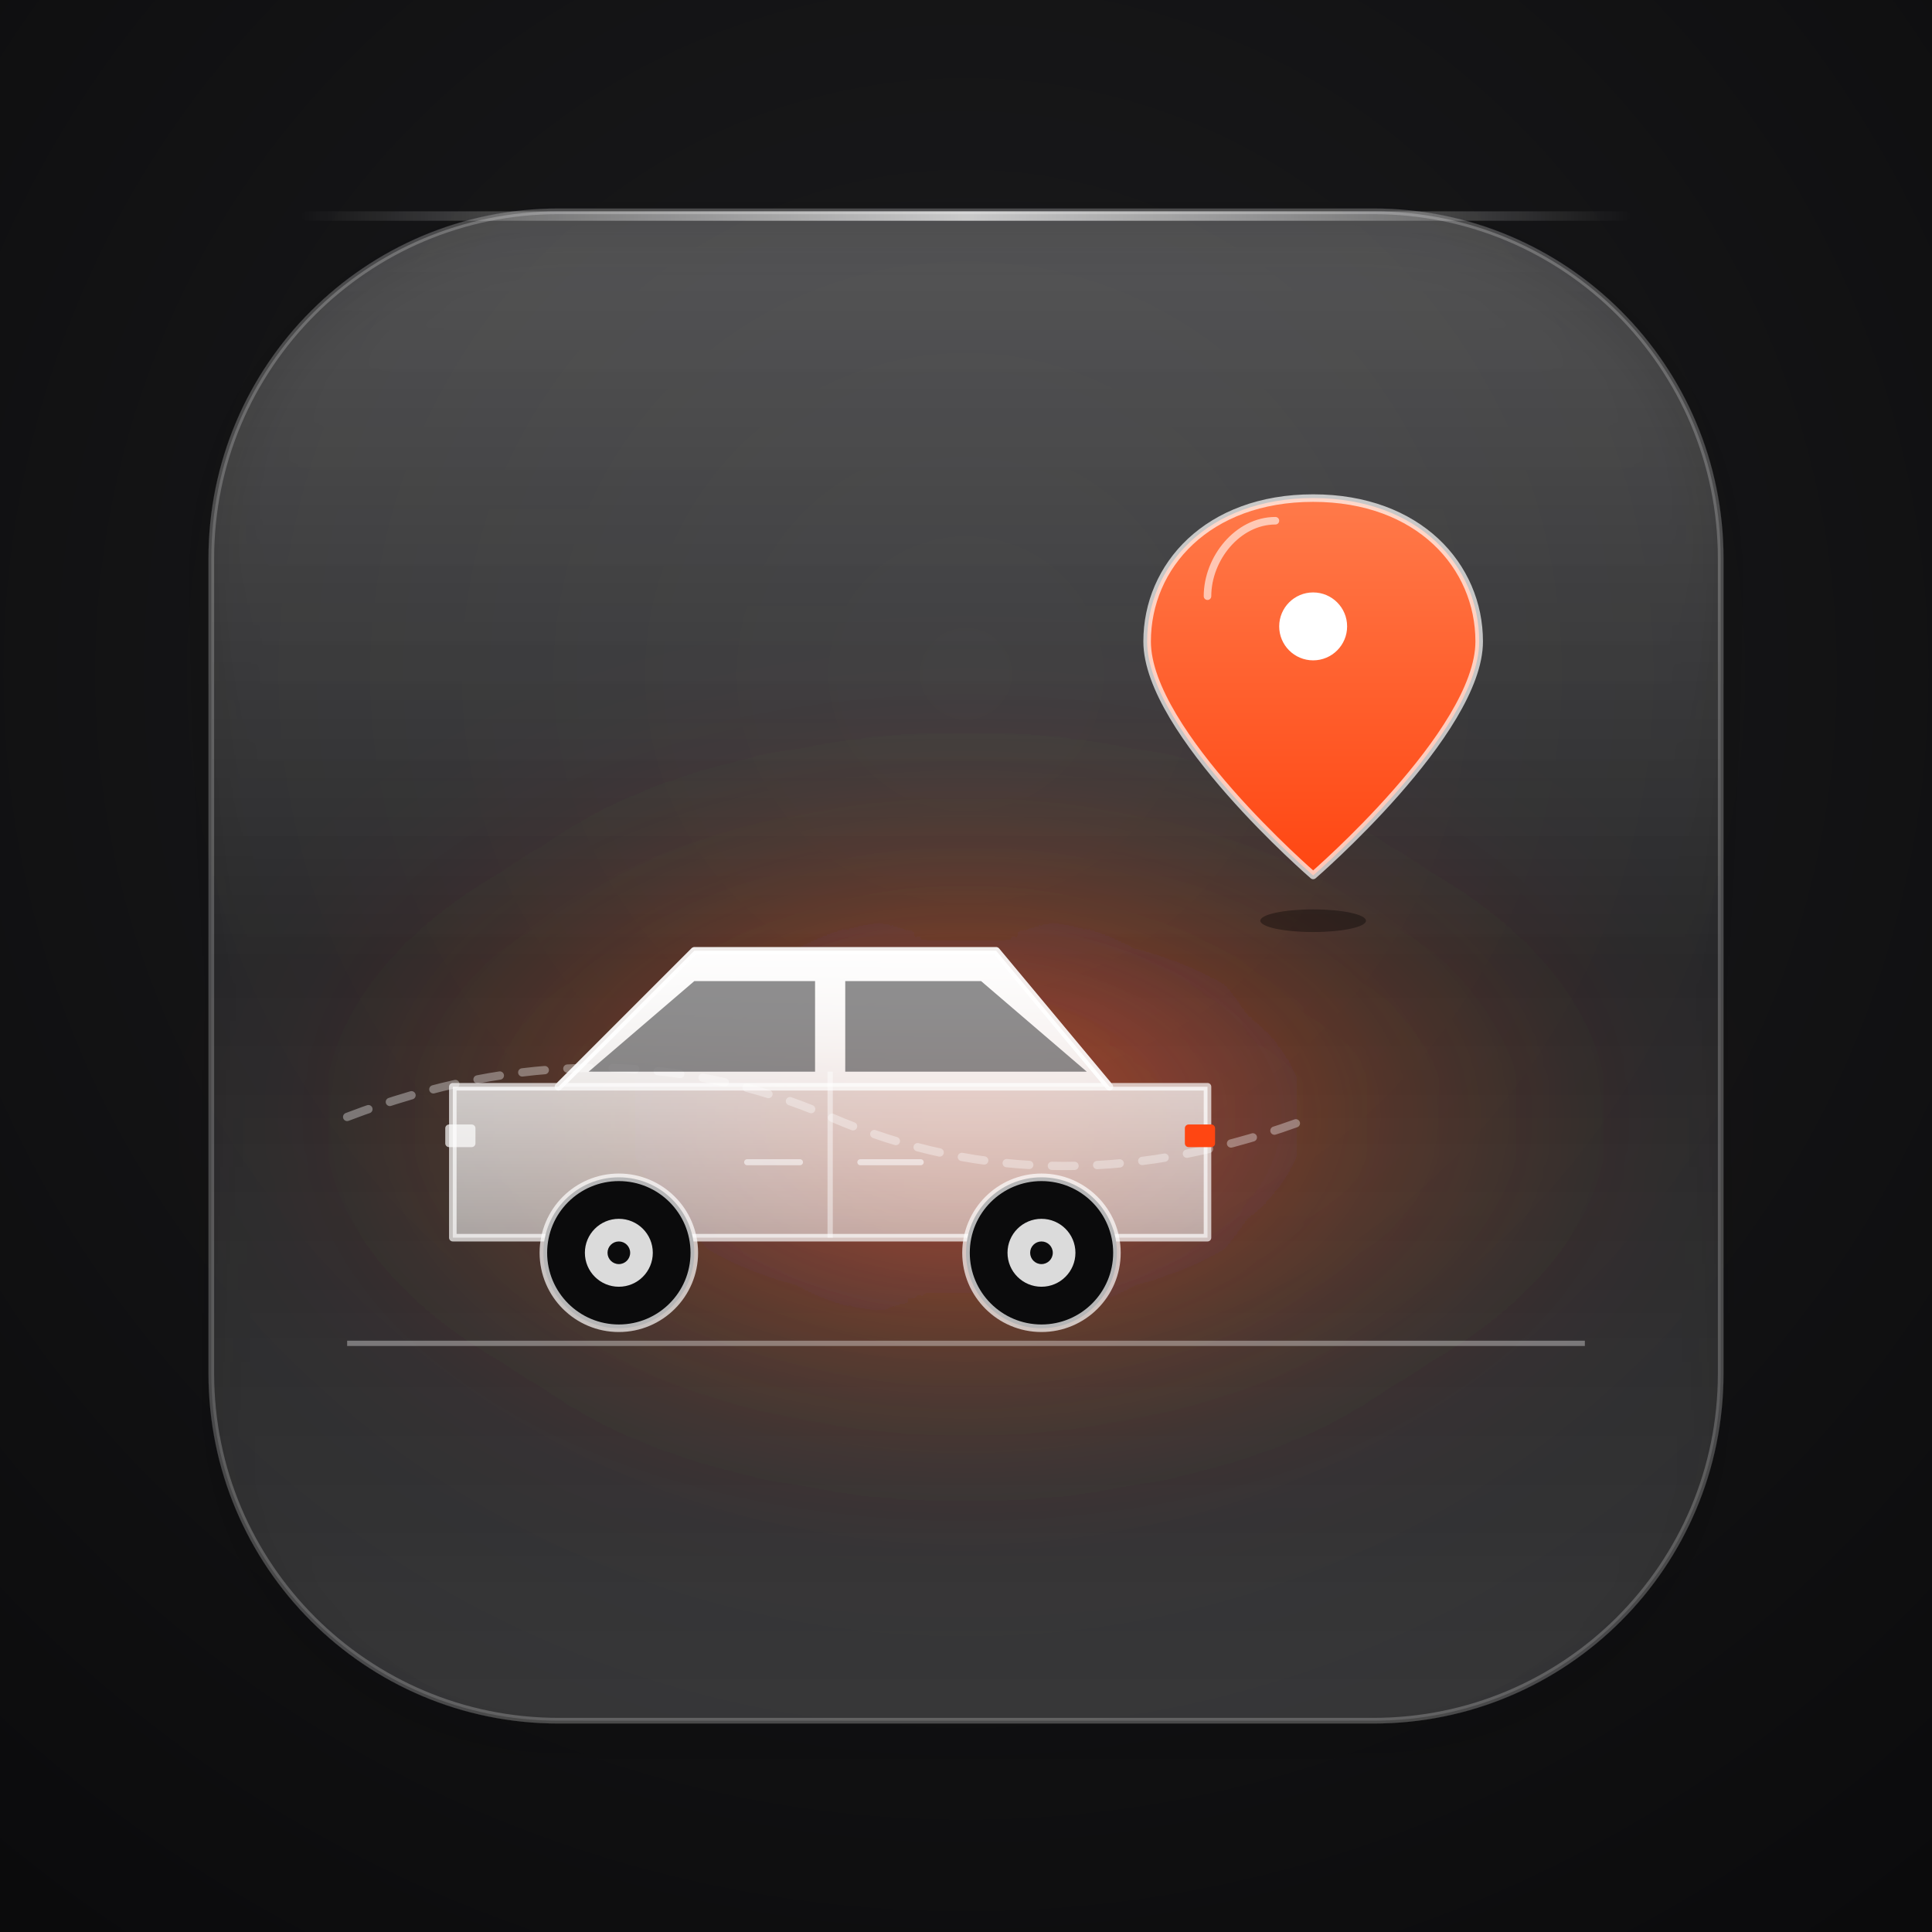
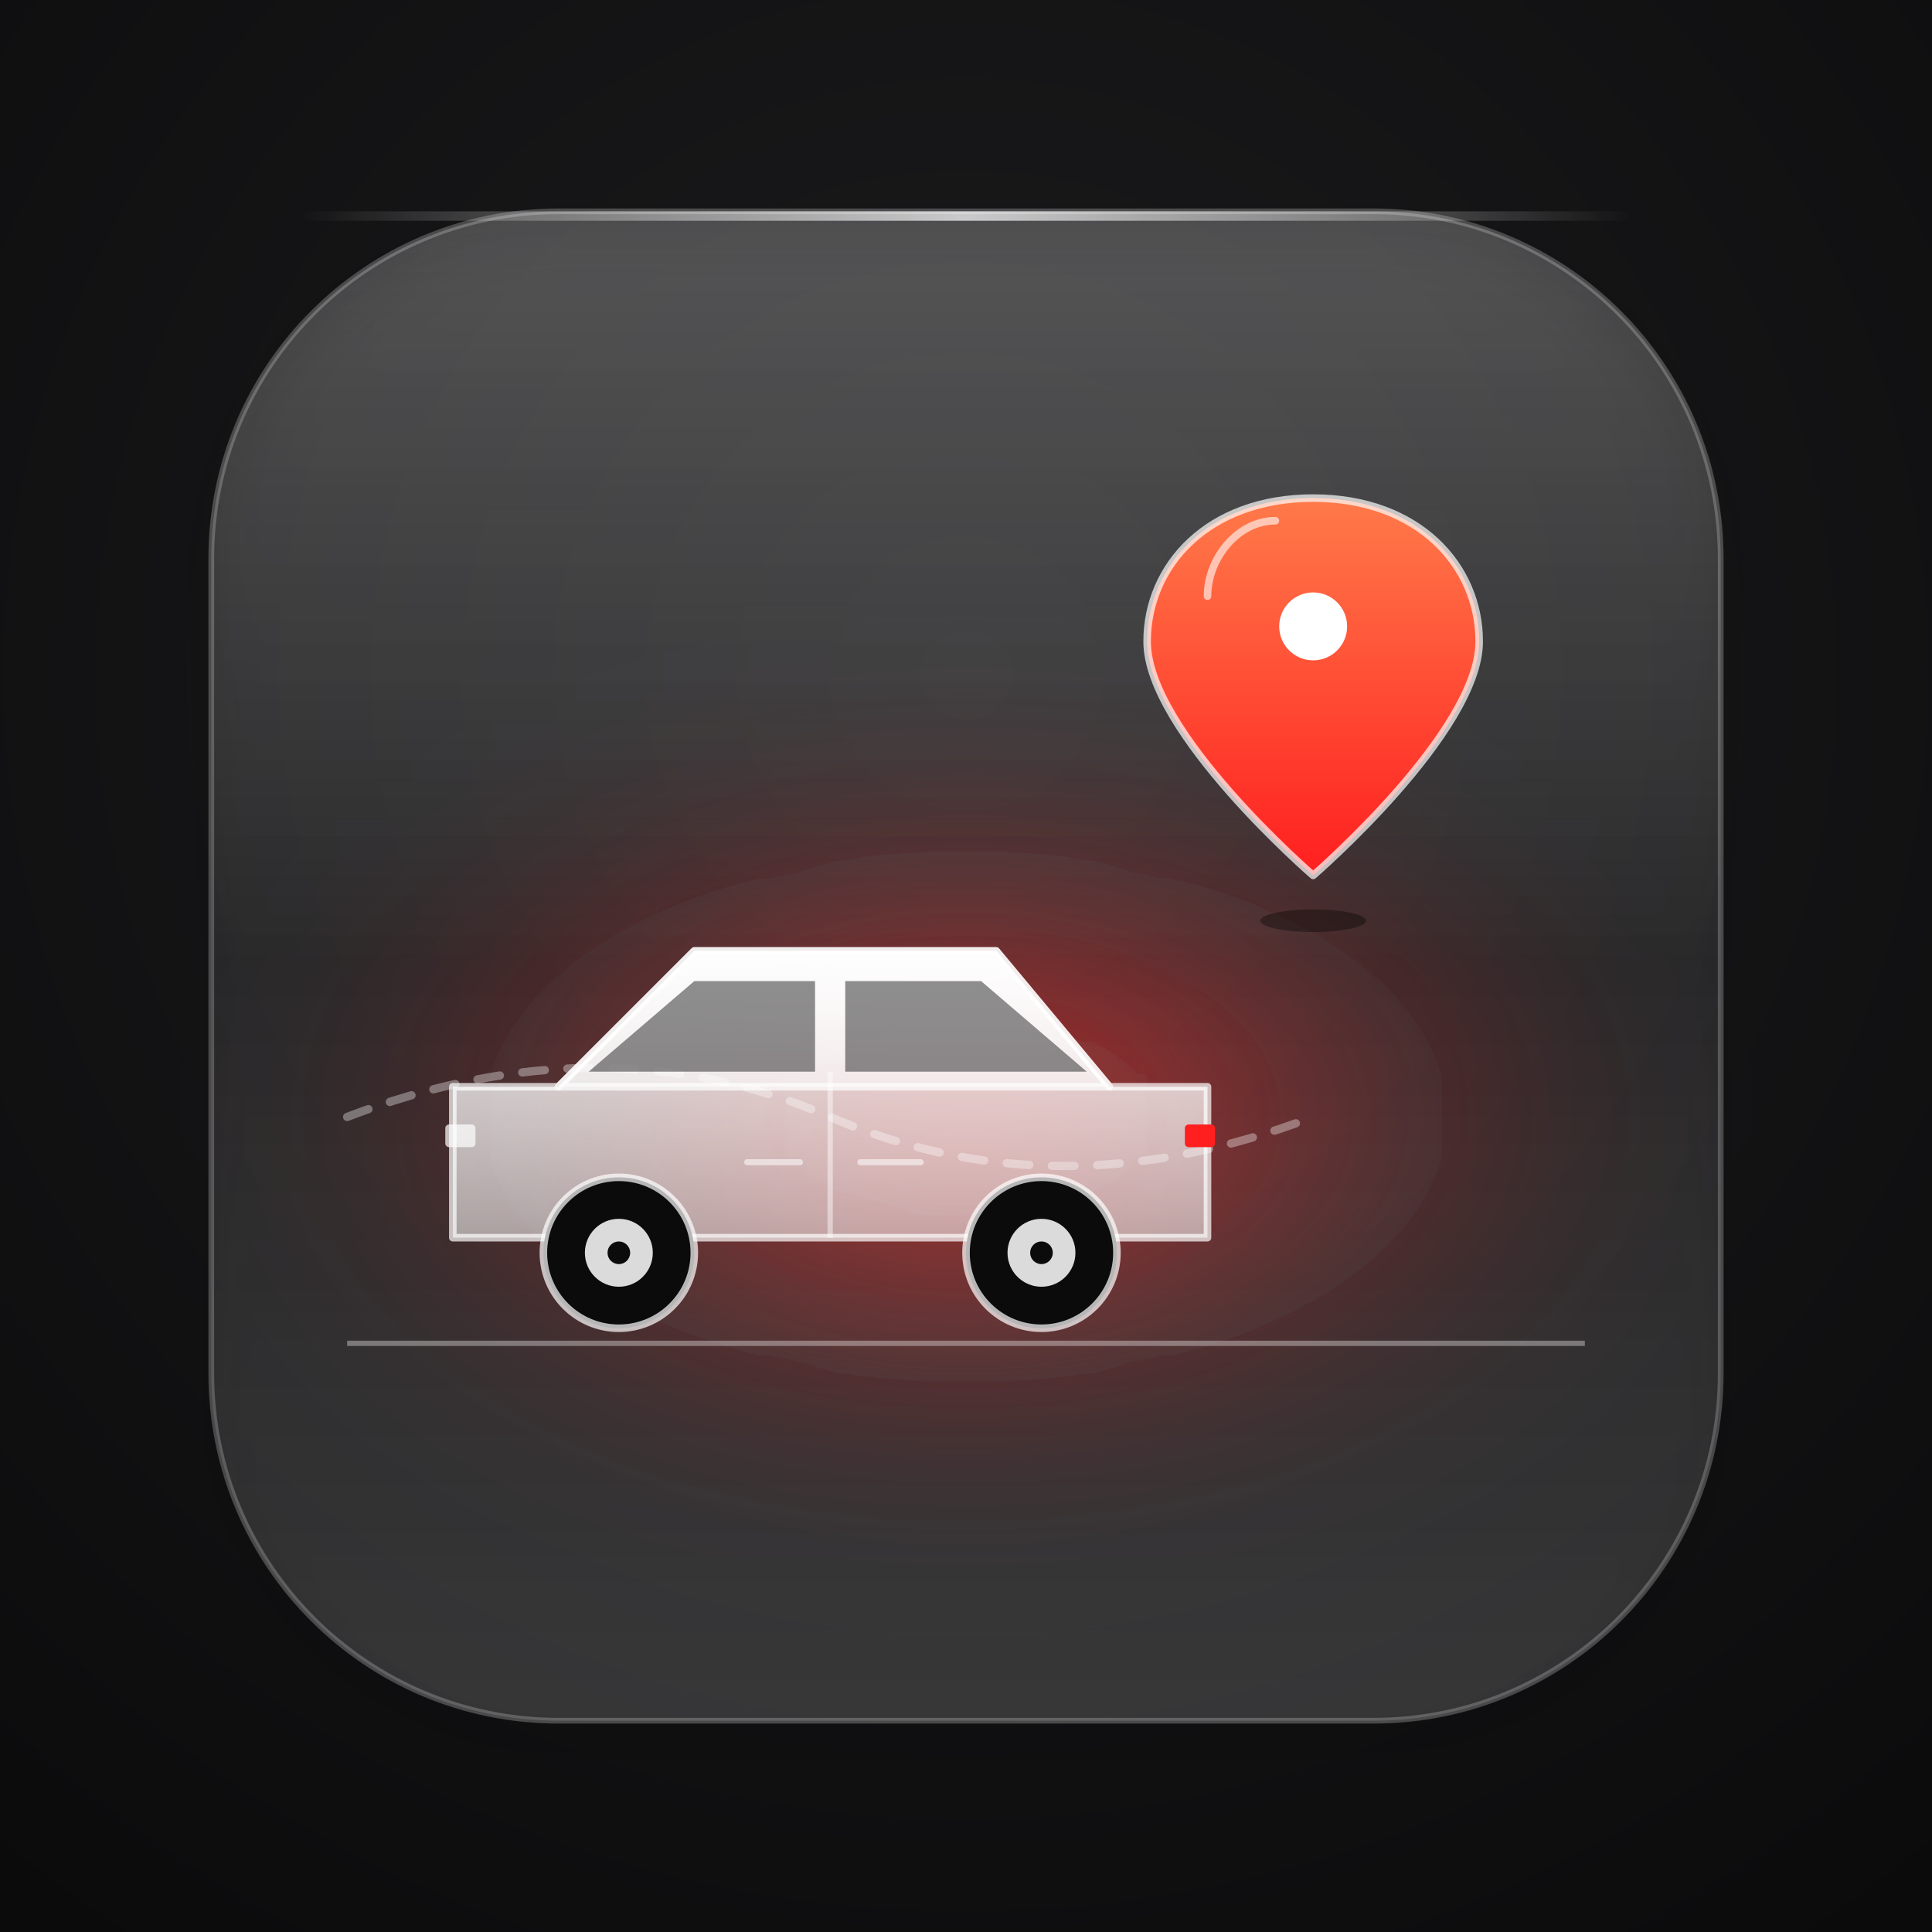
<svg xmlns="http://www.w3.org/2000/svg" viewBox="0 0 512 512" role="img" aria-label="Nandini Travels — Kangra taxi operator">
  <defs>
    <radialGradient id="bg" cx="50%" cy="35%" r="80%">
      <stop offset="0%" stop-color="#1c1c1e" />
      <stop offset="100%" stop-color="#0b0b0c" />
    </radialGradient>
    <linearGradient id="glassFill" x1="0%" y1="0%" x2="0%" y2="100%">
      <stop offset="0%" stop-color="#ffffff" stop-opacity="0.22" />
      <stop offset="50%" stop-color="#ffffff" stop-opacity="0.07" />
      <stop offset="100%" stop-color="#ffffff" stop-opacity="0.13" />
    </linearGradient>
    <linearGradient id="topHighlight" x1="0%" y1="0%" x2="100%" y2="0%">
      <stop offset="0%" stop-color="#ffffff" stop-opacity="0" />
      <stop offset="50%" stop-color="#ffffff" stop-opacity="0.7" />
      <stop offset="100%" stop-color="#ffffff" stop-opacity="0" />
    </linearGradient>
    <linearGradient id="carBody" x1="0%" y1="0%" x2="0%" y2="100%">
      <stop offset="0%" stop-color="#ffffff" stop-opacity="0.92" />
      <stop offset="100%" stop-color="#ffffff" stop-opacity="0.55" />
    </linearGradient>
    <linearGradient id="pinGrad" x1="0%" y1="0%" x2="0%" y2="100%">
      <stop offset="0%" stop-color="#ff7a4a" />
-       <stop offset="100%" stop-color="#ff4612" />
+       <stop offset="100%" stop-color="#ff1f1f" />
    </linearGradient>
    <radialGradient id="redGlow" cx="50%" cy="50%" r="50%">
-       <stop offset="0%" stop-color="#ff4612" stop-opacity="0.7" />
-       <stop offset="60%" stop-color="#ff4612" stop-opacity="0.2" />
-       <stop offset="100%" stop-color="#ff4612" stop-opacity="0" />
+       <stop offset="0%" stop-color="#ff1f1f" stop-opacity="0.7" />
+       <stop offset="60%" stop-color="#ff1f1f" stop-opacity="0.2" />
+       <stop offset="100%" stop-color="#ff1f1f" stop-opacity="0" />
    </radialGradient>
    <filter id="bigBlur" x="-100%" y="-100%" width="300%" height="300%">
      <feGaussianBlur stdDeviation="22" />
    </filter>
    <filter id="dropShadow" x="-50%" y="-50%" width="200%" height="200%">
      <feGaussianBlur in="SourceAlpha" stdDeviation="8" />
      <feOffset dx="0" dy="6" />
      <feComponentTransfer>
        <feFuncA type="linear" slope="0.55" />
      </feComponentTransfer>
      <feMerge>
        <feMergeNode />
        <feMergeNode in="SourceGraphic" />
      </feMerge>
    </filter>
  </defs>
  <rect width="512" height="512" fill="url(#bg)" />
  <ellipse cx="256" cy="296" rx="180" ry="100" fill="url(#redGlow)" filter="url(#bigBlur)" />
  <g filter="url(#dropShadow)">
    <rect x="56" y="56" width="400" height="400" rx="92" fill="url(#glassFill)" stroke="#ffffff" stroke-opacity="0.22" stroke-width="1.5" />
  </g>
  <rect x="80" y="56" width="352" height="2.5" rx="1.25" fill="url(#topHighlight)" />
  <g transform="translate(348 188)">
    <path d="M 0 -56 C -28 -56 -44 -38 -44 -18 C -44 6 0 44 0 44 C 0 44 44 6 44 -18 C 44 -38 28 -56 0 -56 Z" fill="url(#pinGrad)" stroke="#ffffff" stroke-opacity="0.7" stroke-width="2" stroke-linejoin="round" />
    <path d="M -10 -50 C -20 -50 -28 -40 -28 -30" fill="none" stroke="#ffffff" stroke-opacity="0.6" stroke-width="2" stroke-linecap="round" />
    <circle cx="0" cy="-22" r="9" fill="#ffffff" />
    <ellipse cx="0" cy="56" rx="14" ry="3" fill="#000000" fill-opacity="0.35" />
  </g>
  <path d="M 92 296 Q 160 270 220 296 T 348 296" fill="none" stroke="#ffffff" stroke-opacity="0.35" stroke-width="2.2" stroke-dasharray="6 6" stroke-linecap="round" />
  <g transform="translate(120 252)">
    <path d="M 28 36 L 64 0 L 144 0 L 174 36 Z" fill="url(#carBody)" stroke="#ffffff" stroke-opacity="0.7" stroke-width="2" stroke-linejoin="round" />
    <path d="M 0 36 L 28 36 L 64 0 L 144 0 L 174 36 L 200 36 L 200 76 L 0 76 Z" fill="url(#carBody)" stroke="#ffffff" stroke-opacity="0.7" stroke-width="2" stroke-linejoin="round" />
    <path d="M 36 32 L 64 8 L 96 8 L 96 32 Z" fill="#0b0b0c" fill-opacity="0.45" />
    <path d="M 104 8 L 140 8 L 168 32 L 104 32 Z" fill="#0b0b0c" fill-opacity="0.45" />
    <line x1="100" y1="32" x2="100" y2="76" stroke="#ffffff" stroke-opacity="0.45" stroke-width="1.4" />
    <line x1="78" y1="56" x2="92" y2="56" stroke="#ffffff" stroke-opacity="0.55" stroke-width="1.6" stroke-linecap="round" />
    <line x1="108" y1="56" x2="124" y2="56" stroke="#ffffff" stroke-opacity="0.55" stroke-width="1.6" stroke-linecap="round" />
-     <rect x="194" y="46" width="8" height="6" rx="1" fill="#ff4612" />
+     <rect x="194" y="46" width="8" height="6" rx="1" fill="#ff1f1f" />
    <rect x="-2" y="46" width="8" height="6" rx="1" fill="#ffffff" fill-opacity="0.7" />
    <circle cx="44" cy="80" r="20" fill="#0b0b0c" stroke="#ffffff" stroke-opacity="0.7" stroke-width="2" />
    <circle cx="44" cy="80" r="9" fill="#ffffff" fill-opacity="0.85" />
    <circle cx="44" cy="80" r="3" fill="#0b0b0c" />
    <circle cx="156" cy="80" r="20" fill="#0b0b0c" stroke="#ffffff" stroke-opacity="0.7" stroke-width="2" />
    <circle cx="156" cy="80" r="9" fill="#ffffff" fill-opacity="0.85" />
    <circle cx="156" cy="80" r="3" fill="#0b0b0c" />
  </g>
  <line x1="92" y1="356" x2="420" y2="356" stroke="#ffffff" stroke-opacity="0.35" stroke-width="1.4" />
</svg>
